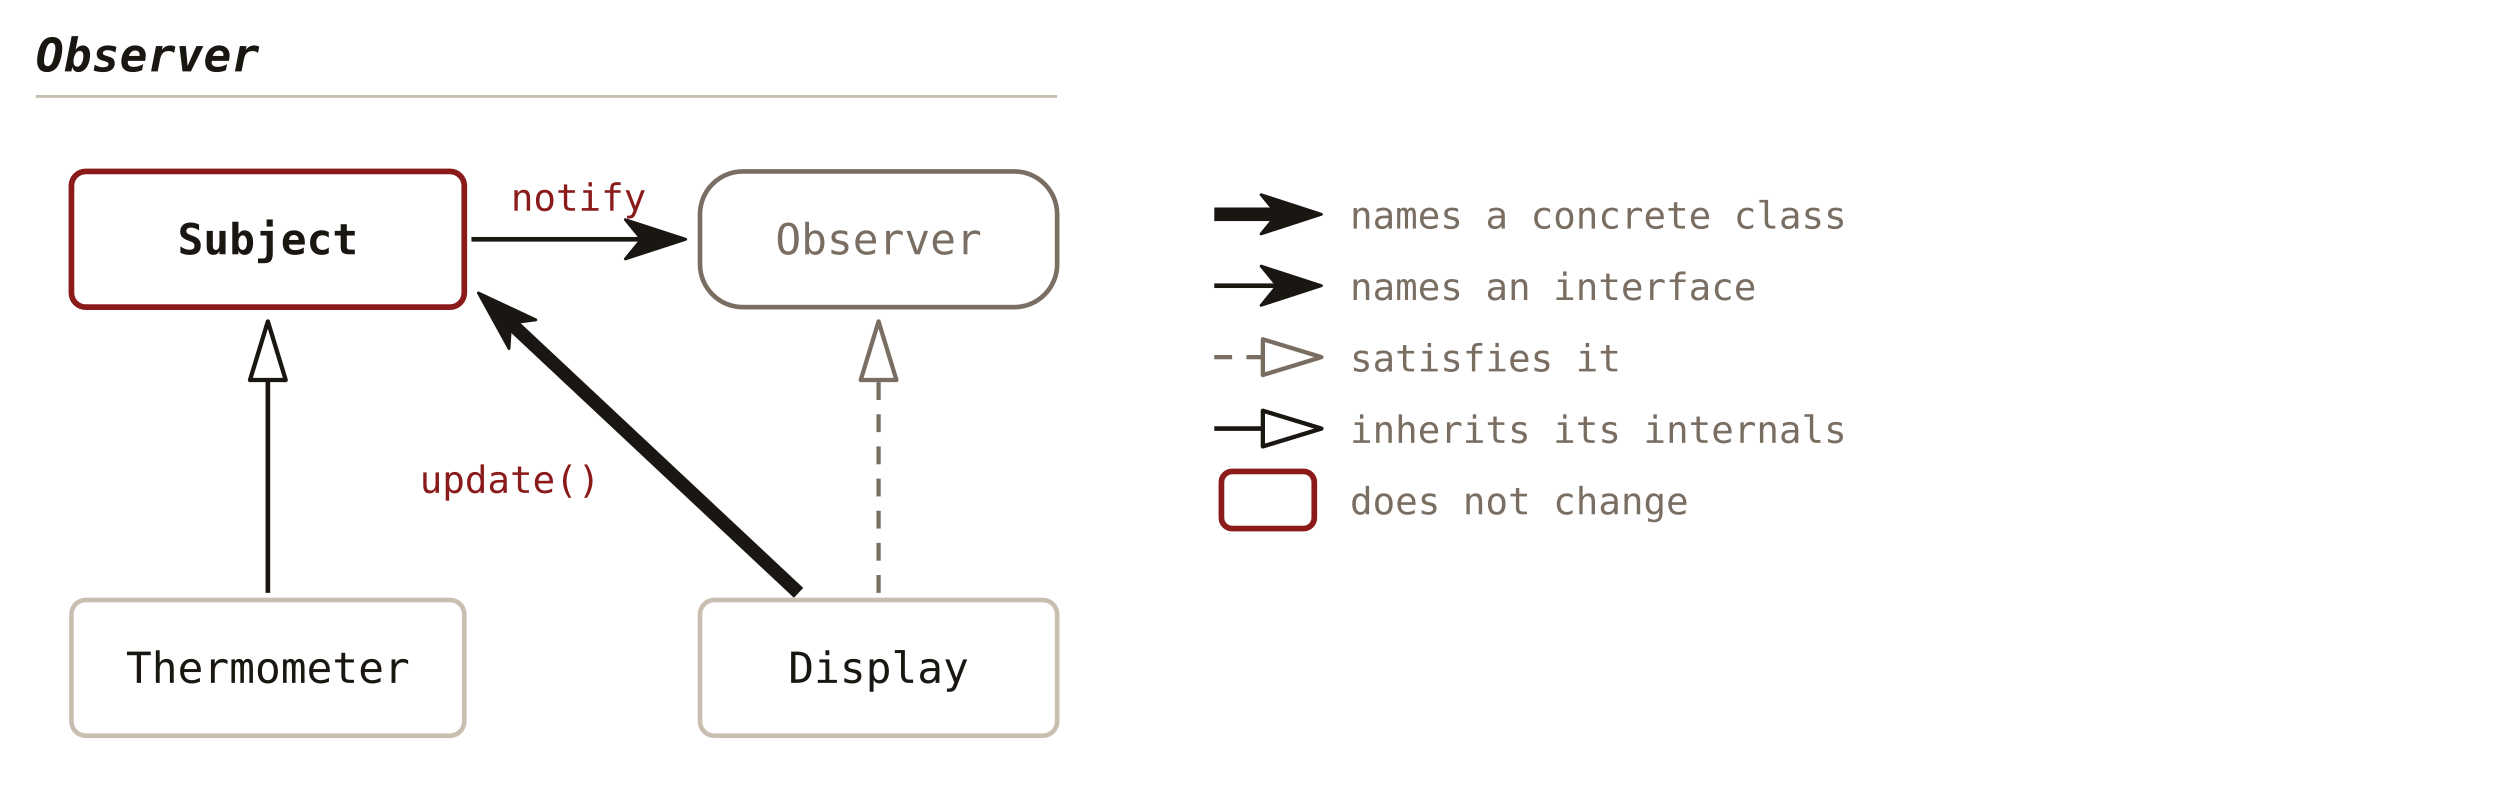
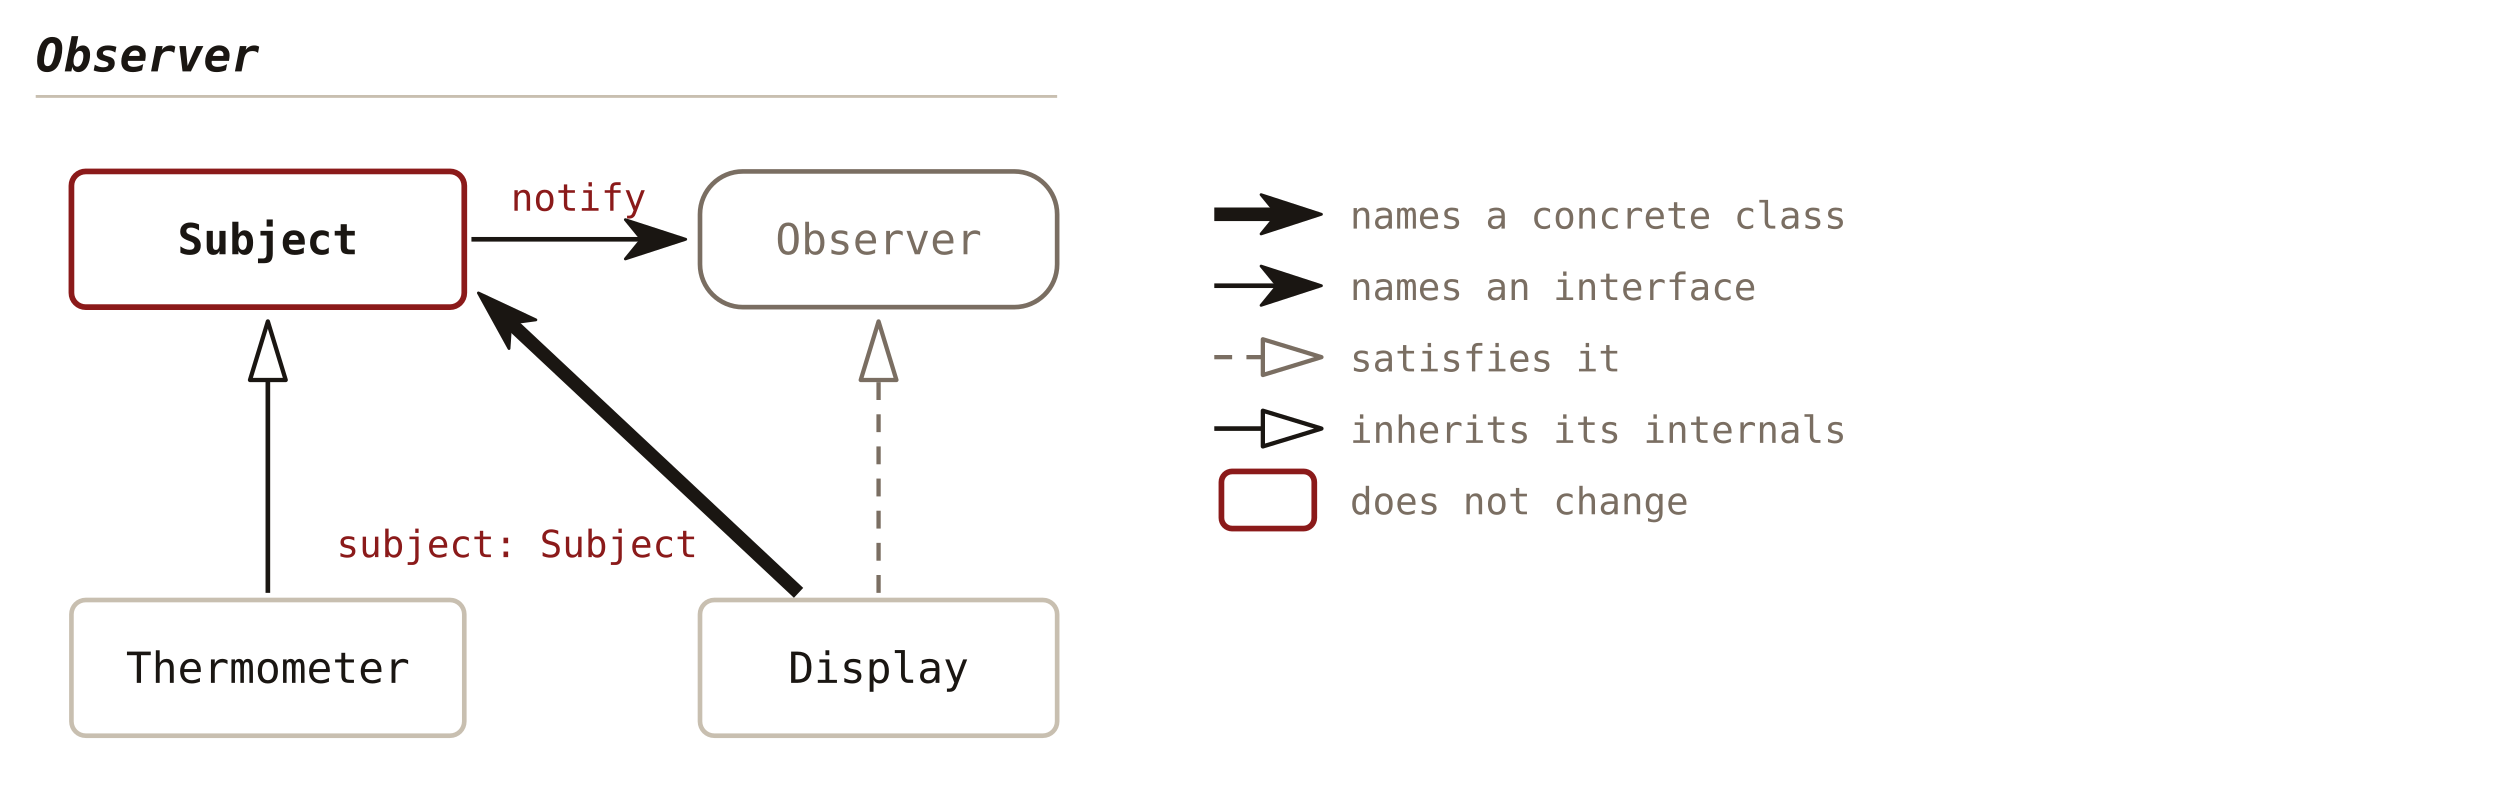
<svg xmlns="http://www.w3.org/2000/svg" viewBox="0 0 700 222" font-family="'JetBrains Mono', Consolas, monospace">
  <defs>
    <marker id="c30-solid" viewBox="0 0 18 12" refX="5" refY="6" markerWidth="18" markerHeight="12" orient="auto" markerUnits="userSpaceOnUse">
      <path d="M0.5,0.5 L17.4,6 L0.5,11.5 L5,6 Z" fill="#1a1612" stroke="#1a1612" stroke-width="0.8" stroke-linejoin="round" />
    </marker>
    <marker id="c30-hollow" viewBox="0 0 18 12" refX="1" refY="6" markerWidth="18" markerHeight="12" orient="auto" markerUnits="userSpaceOnUse">
      <path d="M1,1 L17.4,6 L1,11 Z" fill="none" stroke="#1a1612" stroke-width="1.2" stroke-linejoin="round" />
    </marker>
    <marker id="c30-hollow-muted" viewBox="0 0 18 12" refX="1" refY="6" markerWidth="18" markerHeight="12" orient="auto" markerUnits="userSpaceOnUse">
      <path d="M1,1 L17.4,6 L1,11 Z" fill="none" stroke="#7a6e62" stroke-width="1.2" stroke-linejoin="round" />
    </marker>
  </defs>
  <text x="10" y="20" font-size="13" font-weight="bold" font-style="italic" fill="#1a1612" text-anchor="start">Observer</text>
  <line x1="10" y1="27" x2="296" y2="27" stroke="#c8bfb0" stroke-width="0.8" />
  <rect x="20" y="48" width="110" height="38" fill="none" stroke="#8b1a1a" stroke-width="1.6" rx="4" />
  <text x="75.0" y="71.2" font-size="12" font-weight="bold" fill="#1a1612" text-anchor="middle">Subject</text>
  <rect x="196" y="48" width="100" height="38" fill="none" stroke="#7a6e62" stroke-width="1.3" rx="12" />
  <text x="246.0" y="71.2" font-size="12" fill="#7a6e62" text-anchor="middle">Observer</text>
  <rect x="20" y="168" width="110" height="38" fill="none" stroke="#c8bfb0" stroke-width="1.3" rx="4" />
  <text x="75.0" y="191.2" font-size="12" fill="#1a1612" text-anchor="middle">Thermometer</text>
  <rect x="196" y="168" width="100" height="38" fill="none" stroke="#c8bfb0" stroke-width="1.3" rx="4" />
  <text x="246.0" y="191.2" font-size="12" fill="#1a1612" text-anchor="middle">Display</text>
  <line x1="132.0" y1="67.0" x2="179.6" y2="67.0" stroke="#1a1612" stroke-width="1.3" marker-end="url(#c30-solid)" />
  <text x="162.0" y="59.0" font-size="10.5" fill="#8b1a1a" text-anchor="middle">notify</text>
  <line x1="75.0" y1="166.0" x2="75.0" y2="106.4" stroke="#1a1612" stroke-width="1.3" marker-end="url(#c30-hollow)" />
  <line x1="246.0" y1="166.0" x2="246.0" y2="106.4" stroke="#7a6e62" stroke-width="1.2" stroke-dasharray="5,4" marker-end="url(#c30-hollow-muted)" />
  <line x1="223.6" y1="166.0" x2="143.0" y2="90.5" stroke="#1a1612" stroke-width="3.8" marker-end="url(#c30-solid)" />
-   <text x="142.8" y="138.0" font-size="10.5" fill="#8b1a1a" text-anchor="middle">update()</text>
+   <text x="144.8" y="156.0" font-size="10.5" fill="#8b1a1a" text-anchor="middle">subject: Subject</text>
  <line class="legend" x1="340" y1="60" x2="357.6" y2="60" stroke="#1a1612" stroke-width="3.8" marker-end="url(#c30-solid)" />
  <text x="378" y="64" font-size="10.5" fill="#7a6e62" text-anchor="start">names a concrete class</text>
  <line class="legend" x1="340" y1="80" x2="357.6" y2="80" stroke="#1a1612" stroke-width="1.3" marker-end="url(#c30-solid)" />
  <text x="378" y="84" font-size="10.5" fill="#7a6e62" text-anchor="start">names an interface</text>
  <line class="legend" x1="340" y1="100" x2="353.6" y2="100" stroke="#7a6e62" stroke-width="1.2" stroke-dasharray="5,4" marker-end="url(#c30-hollow-muted)" />
  <text x="378" y="104" font-size="10.5" fill="#7a6e62" text-anchor="start">satisfies it</text>
  <line class="legend" x1="340" y1="120" x2="353.6" y2="120" stroke="#1a1612" stroke-width="1.3" marker-end="url(#c30-hollow)" />
  <text x="378" y="124" font-size="10.5" fill="#7a6e62" text-anchor="start">inherits its internals</text>
  <rect x="342" y="132" width="26" height="16" fill="none" stroke="#8b1a1a" stroke-width="1.6" rx="3" />
  <text x="378" y="144" font-size="10.5" fill="#7a6e62" text-anchor="start">does not change</text>
</svg>
